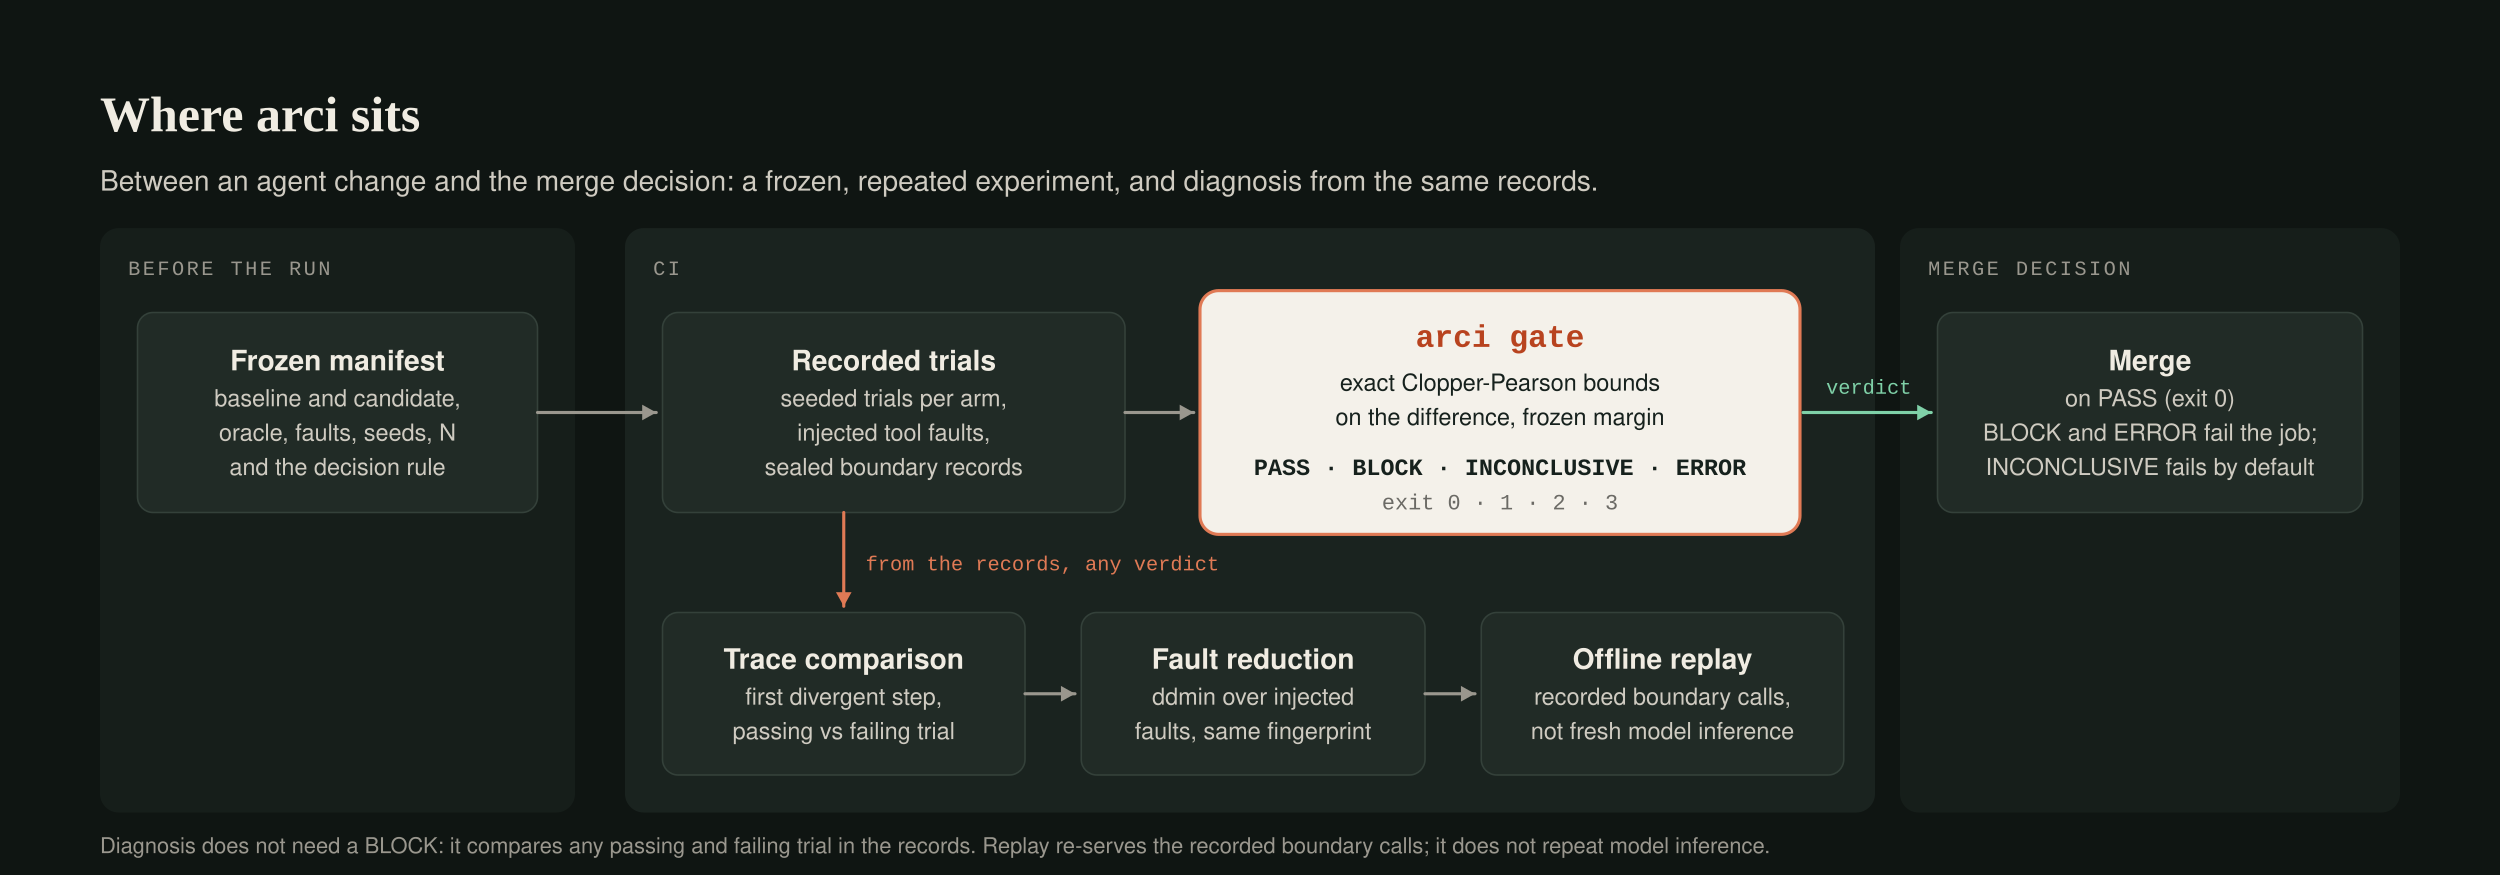
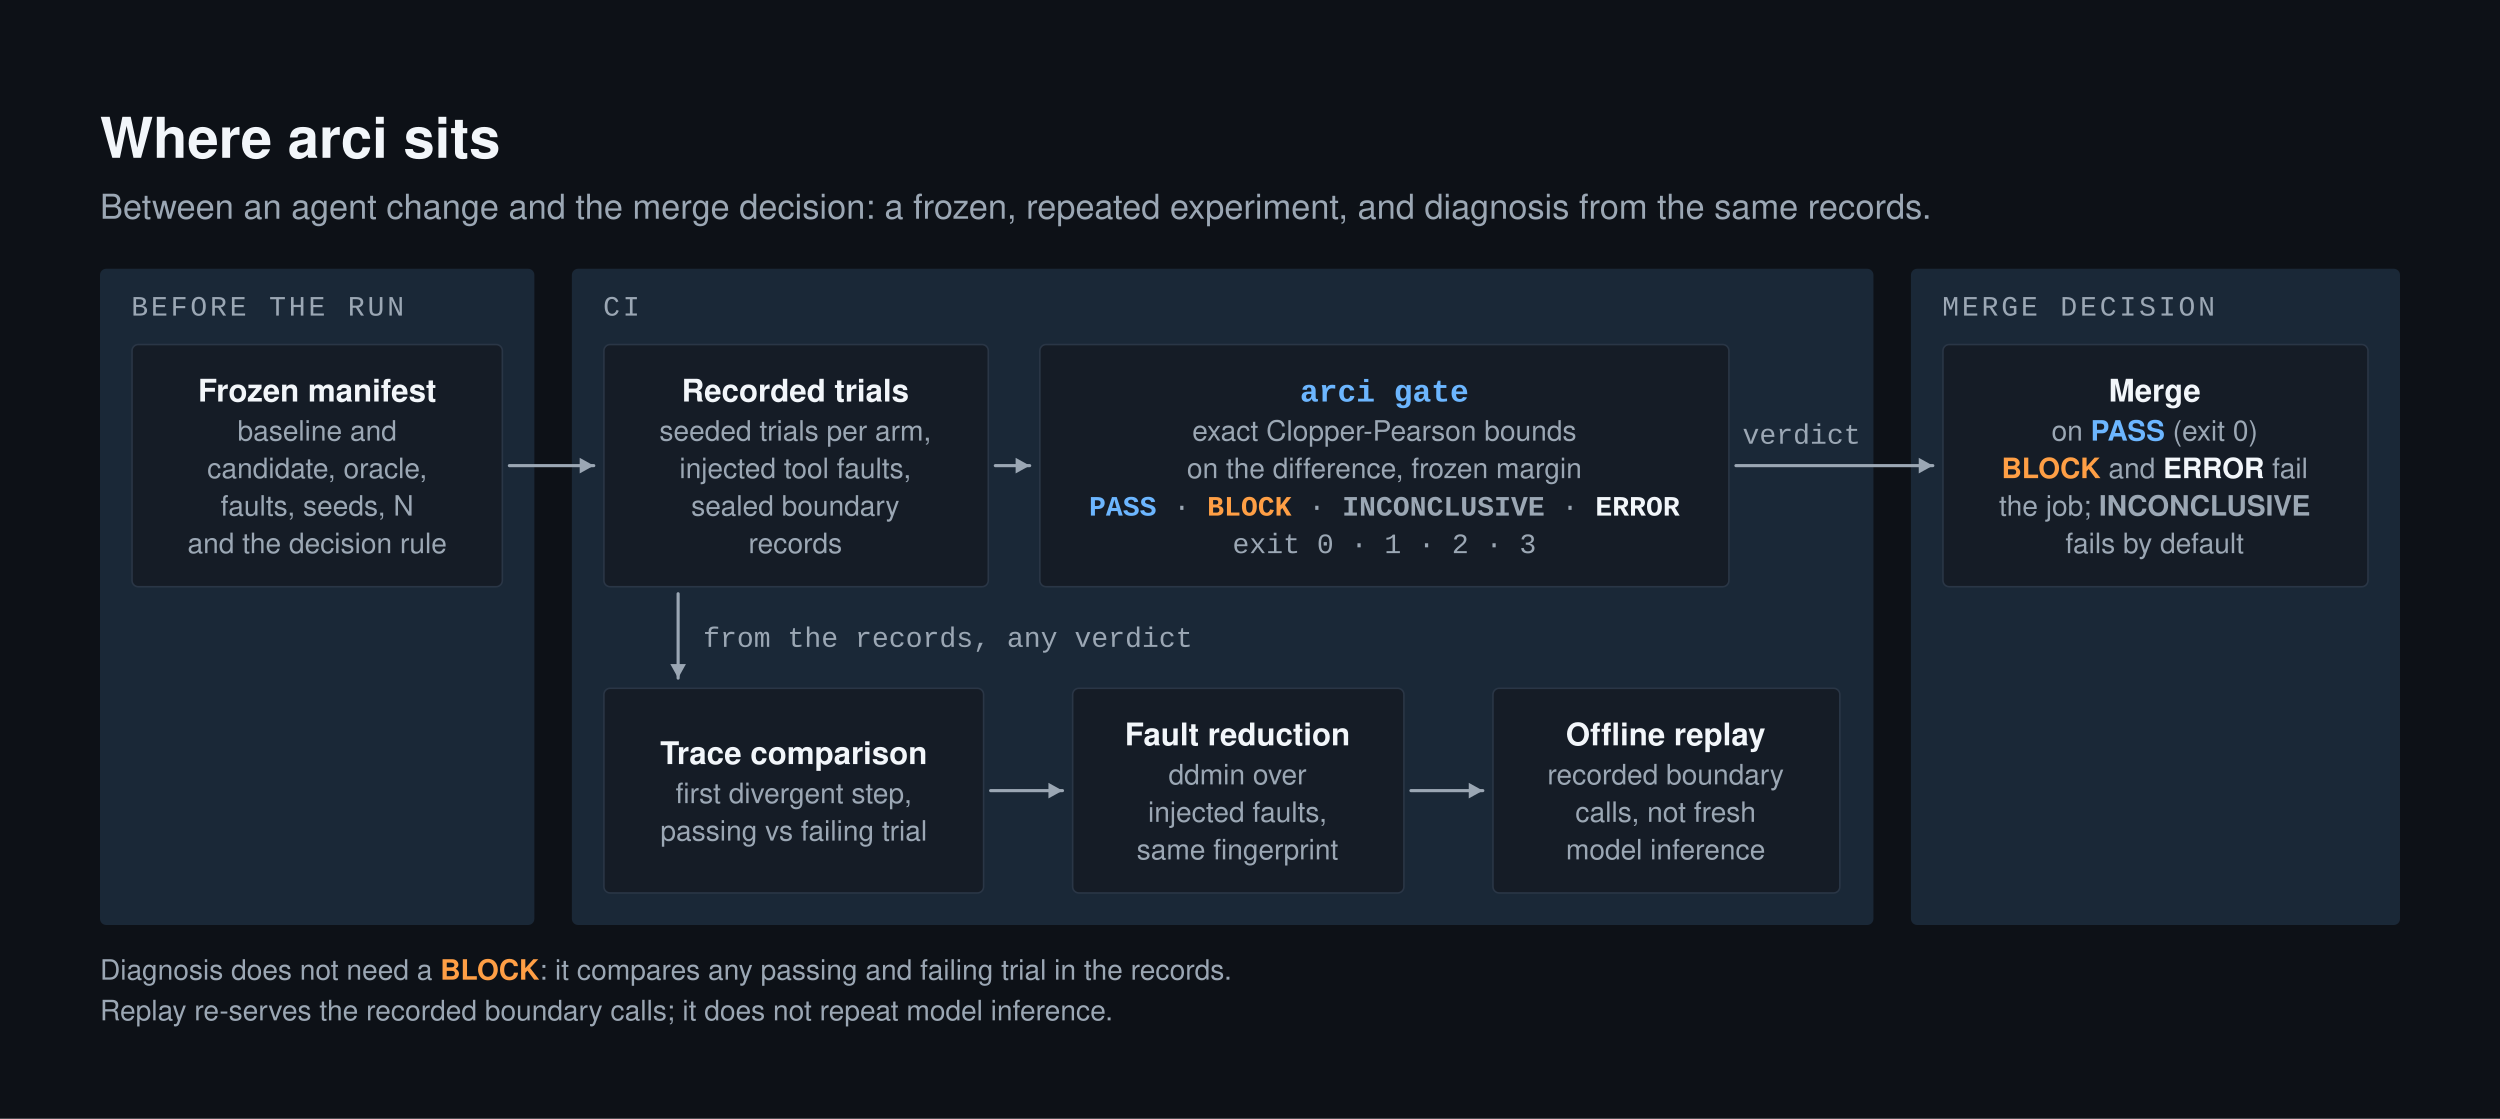
- <svg xmlns="http://www.w3.org/2000/svg" width="1600" height="560" viewBox="0 0 1600 560" role="img" aria-labelledby="title desc">
-   <rect x="0" y="0" width="1600" height="560" fill="#0F1512" />
-   <text x="64" y="84" font-family="Georgia, 'Times New Roman', serif" font-size="32" fill="#F0ECE2" font-weight="600">Where arci sits</text>
-   <text x="64" y="122" font-family="system-ui, -apple-system, 'Segoe UI', Helvetica, Arial, sans-serif" font-size="18" fill="#CFCBC1">Between an agent change and the merge decision: a frozen, repeated experiment, and diagnosis from the same records.</text>
-   <rect x="64" y="146" width="304" height="374" rx="12" fill="#161E1A" />
-   <text x="82" y="176" font-family="ui-monospace, 'SF Mono', Menlo, Consolas, 'Liberation Mono', monospace" font-size="13" fill="#9A978E" letter-spacing="1.56">BEFORE THE RUN</text>
-   <rect x="400" y="146" width="800" height="374" rx="12" fill="#1A231F" />
-   <text x="418" y="176" font-family="ui-monospace, 'SF Mono', Menlo, Consolas, 'Liberation Mono', monospace" font-size="13" fill="#9A978E" letter-spacing="1.56">CI</text>
-   <rect x="1216" y="146" width="320" height="374" rx="12" fill="#161E1A" />
-   <text x="1234" y="176" font-family="ui-monospace, 'SF Mono', Menlo, Consolas, 'Liberation Mono', monospace" font-size="13" fill="#9A978E" letter-spacing="1.56">MERGE DECISION</text>
-   <rect x="88" y="200" width="256" height="128" rx="10" fill="#212B26" stroke="#34413A" stroke-width="1" />
-   <text x="216" y="237" font-family="system-ui, -apple-system, 'Segoe UI', Helvetica, Arial, sans-serif" font-size="18" fill="#F0ECE2" font-weight="600" text-anchor="middle">Frozen manifest</text>
-   <text x="216" y="260" font-family="system-ui, -apple-system, 'Segoe UI', Helvetica, Arial, sans-serif" font-size="15" fill="#CFCBC1" text-anchor="middle">baseline and candidate,</text>
-   <text x="216" y="282" font-family="system-ui, -apple-system, 'Segoe UI', Helvetica, Arial, sans-serif" font-size="15" fill="#CFCBC1" text-anchor="middle">oracle, faults, seeds, N</text>
-   <text x="216" y="304" font-family="system-ui, -apple-system, 'Segoe UI', Helvetica, Arial, sans-serif" font-size="15" fill="#CFCBC1" text-anchor="middle">and the decision rule</text>
-   <rect x="424" y="200" width="296" height="128" rx="10" fill="#212B26" stroke="#34413A" stroke-width="1" />
-   <text x="572" y="237" font-family="system-ui, -apple-system, 'Segoe UI', Helvetica, Arial, sans-serif" font-size="18" fill="#F0ECE2" font-weight="600" text-anchor="middle">Recorded trials</text>
-   <text x="572" y="260" font-family="system-ui, -apple-system, 'Segoe UI', Helvetica, Arial, sans-serif" font-size="15" fill="#CFCBC1" text-anchor="middle">seeded trials per arm,</text>
-   <text x="572" y="282" font-family="system-ui, -apple-system, 'Segoe UI', Helvetica, Arial, sans-serif" font-size="15" fill="#CFCBC1" text-anchor="middle">injected tool faults,</text>
-   <text x="572" y="304" font-family="system-ui, -apple-system, 'Segoe UI', Helvetica, Arial, sans-serif" font-size="15" fill="#CFCBC1" text-anchor="middle">sealed boundary records</text>
-   <rect x="1240" y="200" width="272" height="128" rx="10" fill="#212B26" stroke="#34413A" stroke-width="1" />
-   <text x="1376" y="237" font-family="system-ui, -apple-system, 'Segoe UI', Helvetica, Arial, sans-serif" font-size="18" fill="#F0ECE2" font-weight="600" text-anchor="middle">Merge</text>
-   <text x="1376" y="260" font-family="system-ui, -apple-system, 'Segoe UI', Helvetica, Arial, sans-serif" font-size="15" fill="#CFCBC1" text-anchor="middle">on PASS (exit 0)</text>
-   <text x="1376" y="282" font-family="system-ui, -apple-system, 'Segoe UI', Helvetica, Arial, sans-serif" font-size="15" fill="#CFCBC1" text-anchor="middle">BLOCK and ERROR fail the job;</text>
-   <text x="1376" y="304" font-family="system-ui, -apple-system, 'Segoe UI', Helvetica, Arial, sans-serif" font-size="15" fill="#CFCBC1" text-anchor="middle">INCONCLUSIVE fails by default</text>
-   <rect x="424" y="392" width="232" height="104" rx="10" fill="#212B26" stroke="#34413A" stroke-width="1" />
-   <text x="540" y="428" font-family="system-ui, -apple-system, 'Segoe UI', Helvetica, Arial, sans-serif" font-size="18" fill="#F0ECE2" font-weight="600" text-anchor="middle">Trace comparison</text>
-   <text x="540" y="451" font-family="system-ui, -apple-system, 'Segoe UI', Helvetica, Arial, sans-serif" font-size="15" fill="#CFCBC1" text-anchor="middle">first divergent step,</text>
-   <text x="540" y="473" font-family="system-ui, -apple-system, 'Segoe UI', Helvetica, Arial, sans-serif" font-size="15" fill="#CFCBC1" text-anchor="middle">passing vs failing trial</text>
-   <rect x="692" y="392" width="220" height="104" rx="10" fill="#212B26" stroke="#34413A" stroke-width="1" />
-   <text x="802" y="428" font-family="system-ui, -apple-system, 'Segoe UI', Helvetica, Arial, sans-serif" font-size="18" fill="#F0ECE2" font-weight="600" text-anchor="middle">Fault reduction</text>
-   <text x="802" y="451" font-family="system-ui, -apple-system, 'Segoe UI', Helvetica, Arial, sans-serif" font-size="15" fill="#CFCBC1" text-anchor="middle">ddmin over injected</text>
-   <text x="802" y="473" font-family="system-ui, -apple-system, 'Segoe UI', Helvetica, Arial, sans-serif" font-size="15" fill="#CFCBC1" text-anchor="middle">faults, same fingerprint</text>
-   <rect x="948" y="392" width="232" height="104" rx="10" fill="#212B26" stroke="#34413A" stroke-width="1" />
-   <text x="1064" y="428" font-family="system-ui, -apple-system, 'Segoe UI', Helvetica, Arial, sans-serif" font-size="18" fill="#F0ECE2" font-weight="600" text-anchor="middle">Offline replay</text>
-   <text x="1064" y="451" font-family="system-ui, -apple-system, 'Segoe UI', Helvetica, Arial, sans-serif" font-size="15" fill="#CFCBC1" text-anchor="middle">recorded boundary calls,</text>
-   <text x="1064" y="473" font-family="system-ui, -apple-system, 'Segoe UI', Helvetica, Arial, sans-serif" font-size="15" fill="#CFCBC1" text-anchor="middle">not fresh model inference</text>
-   <rect x="768" y="186" width="384" height="156" rx="12" fill="#F4F1EA" stroke="#E07A55" stroke-width="2" />
-   <text x="960" y="222" font-family="ui-monospace, 'SF Mono', Menlo, Consolas, 'Liberation Mono', monospace" font-size="20" fill="#B8431F" font-weight="600" text-anchor="middle">arci gate</text>
-   <text x="960" y="250" font-family="system-ui, -apple-system, 'Segoe UI', Helvetica, Arial, sans-serif" font-size="15" fill="#16211D" text-anchor="middle">exact Clopper-Pearson bounds</text>
-   <text x="960" y="272" font-family="system-ui, -apple-system, 'Segoe UI', Helvetica, Arial, sans-serif" font-size="15" fill="#16211D" text-anchor="middle">on the difference, frozen margin</text>
-   <text x="960" y="304" font-family="ui-monospace, 'SF Mono', Menlo, Consolas, 'Liberation Mono', monospace" font-size="15" fill="#16211D" font-weight="600" text-anchor="middle">PASS · BLOCK · INCONCLUSIVE · ERROR</text>
-   <text x="960" y="326" font-family="ui-monospace, 'SF Mono', Menlo, Consolas, 'Liberation Mono', monospace" font-size="14" fill="#6B6A65" text-anchor="middle">exit 0 · 1 · 2 · 3</text>
-   <path d="M 344 264 L 420 264" fill="none" stroke="#9A978E" stroke-width="2" stroke-linecap="round" stroke-linejoin="round" />
-   <path d="M 420 264 L 411 269 L 411 259 Z" fill="#9A978E" />
-   <path d="M 720 264 L 764 264" fill="none" stroke="#9A978E" stroke-width="2" stroke-linecap="round" stroke-linejoin="round" />
-   <path d="M 764 264 L 755 269 L 755 259 Z" fill="#9A978E" />
-   <path d="M 1154 264 L 1236 264" fill="none" stroke="#7FD1A8" stroke-width="2" stroke-linecap="round" stroke-linejoin="round" />
-   <path d="M 1236 264 L 1227 269 L 1227 259 Z" fill="#7FD1A8" />
-   <text x="1196" y="252" font-family="ui-monospace, 'SF Mono', Menlo, Consolas, 'Liberation Mono', monospace" font-size="13" fill="#7FD1A8" text-anchor="middle">verdict</text>
-   <path d="M 540 328 L 540 388" fill="none" stroke="#E07A55" stroke-width="2" stroke-linecap="round" stroke-linejoin="round" />
-   <path d="M 540 388 L 535 379 L 545 379 Z" fill="#E07A55" />
-   <text x="554" y="365" font-family="ui-monospace, 'SF Mono', Menlo, Consolas, 'Liberation Mono', monospace" font-size="13" fill="#E07A55">from the records, any verdict</text>
-   <path d="M 656 444 L 688 444" fill="none" stroke="#9A978E" stroke-width="2" stroke-linecap="round" stroke-linejoin="round" />
-   <path d="M 688 444 L 679 449 L 679 439 Z" fill="#9A978E" />
-   <path d="M 912 444 L 944 444" fill="none" stroke="#9A978E" stroke-width="2" stroke-linecap="round" stroke-linejoin="round" />
-   <path d="M 944 444 L 935 449 L 935 439 Z" fill="#9A978E" />
-   <text x="64" y="546" font-family="system-ui, -apple-system, 'Segoe UI', Helvetica, Arial, sans-serif" font-size="14" fill="#9A978E">Diagnosis does not need a BLOCK: it compares any passing and failing trial in the records. Replay re-serves the recorded boundary calls; it does not repeat model inference.</text>
+ <svg xmlns="http://www.w3.org/2000/svg" width="1600" height="716" viewBox="0 0 1600 716" role="img" aria-labelledby="title desc">
+   <rect x="0" y="0" width="1600" height="716" fill="#0D1117" />
+   <text x="64" y="101" font-family="system-ui, -apple-system, 'Segoe UI', Helvetica, Arial, sans-serif" font-size="36" fill="#F2F6FA" font-weight="600">Where arci sits</text>
+   <text x="64" y="140" font-family="system-ui, -apple-system, 'Segoe UI', Helvetica, Arial, sans-serif" font-size="22" fill="#9BA7B4">Between an agent change and the merge decision: a frozen, repeated experiment, and diagnosis from the same records.</text>
+   <rect x="64" y="172" width="278" height="420" rx="4" fill="#6CB6FF" fill-opacity="0.14" />
+   <text x="84" y="202" font-family="ui-monospace, 'SF Mono', Menlo, Consolas, 'Liberation Mono', monospace" font-size="18" fill="#9BA7B4" letter-spacing="1.8">BEFORE THE RUN</text>
+   <rect x="366" y="172" width="833" height="420" rx="4" fill="#6CB6FF" fill-opacity="0.14" />
+   <text x="386" y="202" font-family="ui-monospace, 'SF Mono', Menlo, Consolas, 'Liberation Mono', monospace" font-size="18" fill="#9BA7B4" letter-spacing="1.8">CI</text>
+   <rect x="1223" y="172" width="313" height="420" rx="4" fill="#6CB6FF" fill-opacity="0.14" />
+   <text x="1243" y="202" font-family="ui-monospace, 'SF Mono', Menlo, Consolas, 'Liberation Mono', monospace" font-size="18" fill="#9BA7B4" letter-spacing="1.8">MERGE DECISION</text>
+   <rect x="84.5" y="220.5" width="237" height="155" rx="4" fill="#151C26" stroke="#2A3646" stroke-width="1" />
+   <text x="203" y="257" font-family="system-ui, -apple-system, 'Segoe UI', Helvetica, Arial, sans-serif" font-size="20" fill="#F2F6FA" font-weight="600" text-anchor="middle">Frozen manifest</text>
+   <text x="203" y="282" font-family="system-ui, -apple-system, 'Segoe UI', Helvetica, Arial, sans-serif" font-size="18" fill="#9BA7B4" text-anchor="middle">baseline and</text>
+   <text x="203" y="306" font-family="system-ui, -apple-system, 'Segoe UI', Helvetica, Arial, sans-serif" font-size="18" fill="#9BA7B4" text-anchor="middle">candidate, oracle,</text>
+   <text x="203" y="330" font-family="system-ui, -apple-system, 'Segoe UI', Helvetica, Arial, sans-serif" font-size="18" fill="#9BA7B4" text-anchor="middle">faults, seeds, N</text>
+   <text x="203" y="354" font-family="system-ui, -apple-system, 'Segoe UI', Helvetica, Arial, sans-serif" font-size="18" fill="#9BA7B4" text-anchor="middle">and the decision rule</text>
+   <rect x="386.5" y="220.5" width="246" height="155" rx="4" fill="#151C26" stroke="#2A3646" stroke-width="1" />
+   <text x="509" y="257" font-family="system-ui, -apple-system, 'Segoe UI', Helvetica, Arial, sans-serif" font-size="20" fill="#F2F6FA" font-weight="600" text-anchor="middle">Recorded trials</text>
+   <text x="509" y="282" font-family="system-ui, -apple-system, 'Segoe UI', Helvetica, Arial, sans-serif" font-size="18" fill="#9BA7B4" text-anchor="middle">seeded trials per arm,</text>
+   <text x="509" y="306" font-family="system-ui, -apple-system, 'Segoe UI', Helvetica, Arial, sans-serif" font-size="18" fill="#9BA7B4" text-anchor="middle">injected tool faults,</text>
+   <text x="509" y="330" font-family="system-ui, -apple-system, 'Segoe UI', Helvetica, Arial, sans-serif" font-size="18" fill="#9BA7B4" text-anchor="middle">sealed boundary</text>
+   <text x="509" y="354" font-family="system-ui, -apple-system, 'Segoe UI', Helvetica, Arial, sans-serif" font-size="18" fill="#9BA7B4" text-anchor="middle">records</text>
+   <rect x="1243.5" y="220.5" width="272" height="155" rx="4" fill="#151C26" stroke="#2A3646" stroke-width="1" />
+   <text x="1379" y="257" font-family="system-ui, -apple-system, 'Segoe UI', Helvetica, Arial, sans-serif" font-size="20" fill="#F2F6FA" font-weight="600" text-anchor="middle">Merge</text>
+   <text x="1379" y="282" font-family="system-ui, -apple-system, 'Segoe UI', Helvetica, Arial, sans-serif" font-size="18" fill="#9BA7B4" text-anchor="middle">on <tspan fill="#6CB6FF" font-weight="600">PASS</tspan> (exit 0)</text>
+   <text x="1379" y="306" font-family="system-ui, -apple-system, 'Segoe UI', Helvetica, Arial, sans-serif" font-size="18" fill="#9BA7B4" text-anchor="middle">
+     <tspan fill="#FF9F45" font-weight="600">BLOCK</tspan> and <tspan fill="#F2F6FA" font-weight="600">ERROR</tspan> fail</text>
+   <text x="1379" y="330" font-family="system-ui, -apple-system, 'Segoe UI', Helvetica, Arial, sans-serif" font-size="18" fill="#9BA7B4" text-anchor="middle">the job; <tspan fill="#9BA7B4" font-weight="600">INCONCLUSIVE</tspan>
+   </text>
+   <text x="1379" y="354" font-family="system-ui, -apple-system, 'Segoe UI', Helvetica, Arial, sans-serif" font-size="18" fill="#9BA7B4" text-anchor="middle">fails by default</text>
+   <rect x="386.5" y="440.5" width="243" height="131" rx="4" fill="#151C26" stroke="#2A3646" stroke-width="1" />
+   <text x="508" y="489" font-family="system-ui, -apple-system, 'Segoe UI', Helvetica, Arial, sans-serif" font-size="20" fill="#F2F6FA" font-weight="600" text-anchor="middle">Trace comparison</text>
+   <text x="508" y="514" font-family="system-ui, -apple-system, 'Segoe UI', Helvetica, Arial, sans-serif" font-size="18" fill="#9BA7B4" text-anchor="middle">first divergent step,</text>
+   <text x="508" y="538" font-family="system-ui, -apple-system, 'Segoe UI', Helvetica, Arial, sans-serif" font-size="18" fill="#9BA7B4" text-anchor="middle">passing vs failing trial</text>
+   <rect x="686.5" y="440.5" width="212" height="131" rx="4" fill="#151C26" stroke="#2A3646" stroke-width="1" />
+   <text x="792" y="477" font-family="system-ui, -apple-system, 'Segoe UI', Helvetica, Arial, sans-serif" font-size="20" fill="#F2F6FA" font-weight="600" text-anchor="middle">Fault reduction</text>
+   <text x="792" y="502" font-family="system-ui, -apple-system, 'Segoe UI', Helvetica, Arial, sans-serif" font-size="18" fill="#9BA7B4" text-anchor="middle">ddmin over</text>
+   <text x="792" y="526" font-family="system-ui, -apple-system, 'Segoe UI', Helvetica, Arial, sans-serif" font-size="18" fill="#9BA7B4" text-anchor="middle">injected faults,</text>
+   <text x="792" y="550" font-family="system-ui, -apple-system, 'Segoe UI', Helvetica, Arial, sans-serif" font-size="18" fill="#9BA7B4" text-anchor="middle">same fingerprint</text>
+   <rect x="955.5" y="440.5" width="222" height="131" rx="4" fill="#151C26" stroke="#2A3646" stroke-width="1" />
+   <text x="1066" y="477" font-family="system-ui, -apple-system, 'Segoe UI', Helvetica, Arial, sans-serif" font-size="20" fill="#F2F6FA" font-weight="600" text-anchor="middle">Offline replay</text>
+   <text x="1066" y="502" font-family="system-ui, -apple-system, 'Segoe UI', Helvetica, Arial, sans-serif" font-size="18" fill="#9BA7B4" text-anchor="middle">recorded boundary</text>
+   <text x="1066" y="526" font-family="system-ui, -apple-system, 'Segoe UI', Helvetica, Arial, sans-serif" font-size="18" fill="#9BA7B4" text-anchor="middle">calls, not fresh</text>
+   <text x="1066" y="550" font-family="system-ui, -apple-system, 'Segoe UI', Helvetica, Arial, sans-serif" font-size="18" fill="#9BA7B4" text-anchor="middle">model inference</text>
+   <rect x="665.5" y="220.5" width="441" height="155" rx="4" fill="#151C26" stroke="#2A3646" stroke-width="1" />
+   <text x="886" y="257" font-family="ui-monospace, 'SF Mono', Menlo, Consolas, 'Liberation Mono', monospace" font-size="20" fill="#6CB6FF" font-weight="600" text-anchor="middle">arci gate</text>
+   <text x="886" y="282" font-family="system-ui, -apple-system, 'Segoe UI', Helvetica, Arial, sans-serif" font-size="18" fill="#9BA7B4" text-anchor="middle">exact Clopper-Pearson bounds</text>
+   <text x="886" y="306" font-family="system-ui, -apple-system, 'Segoe UI', Helvetica, Arial, sans-serif" font-size="18" fill="#9BA7B4" text-anchor="middle">on the difference, frozen margin</text>
+   <text x="886" y="330" font-family="ui-monospace, 'SF Mono', Menlo, Consolas, 'Liberation Mono', monospace" font-size="18" fill="#9BA7B4" text-anchor="middle">
+     <tspan fill="#6CB6FF" font-weight="600">PASS</tspan> · <tspan fill="#FF9F45" font-weight="600">BLOCK</tspan> · <tspan fill="#9BA7B4" font-weight="600">INCONCLUSIVE</tspan> · <tspan fill="#F2F6FA" font-weight="600">ERROR</tspan>
+   </text>
+   <text x="886" y="354" font-family="ui-monospace, 'SF Mono', Menlo, Consolas, 'Liberation Mono', monospace" font-size="18" fill="#9BA7B4" text-anchor="middle">exit 0 · 1 · 2 · 3</text>
+   <path d="M 326 298 L 380 298" fill="none" stroke="#9BA7B4" stroke-width="2" stroke-linecap="round" stroke-linejoin="round" />
+   <path d="M 380 298 L 371 303 L 371 293 Z" fill="#9BA7B4" />
+   <path d="M 637 298 L 659 298" fill="none" stroke="#9BA7B4" stroke-width="2" stroke-linecap="round" stroke-linejoin="round" />
+   <path d="M 659 298 L 650 303 L 650 293 Z" fill="#9BA7B4" />
+   <path d="M 1111 298 L 1237 298" fill="none" stroke="#9BA7B4" stroke-width="2" stroke-linecap="round" stroke-linejoin="round" />
+   <path d="M 1237 298 L 1228 303 L 1228 293 Z" fill="#9BA7B4" />
+   <text x="1153" y="284" font-family="ui-monospace, 'SF Mono', Menlo, Consolas, 'Liberation Mono', monospace" font-size="18" fill="#9BA7B4" text-anchor="middle">verdict</text>
+   <path d="M 434 380 L 434 434" fill="none" stroke="#9BA7B4" stroke-width="2" stroke-linecap="round" stroke-linejoin="round" />
+   <path d="M 434 434 L 429 425 L 439 425 Z" fill="#9BA7B4" />
+   <text x="450" y="414" font-family="ui-monospace, 'SF Mono', Menlo, Consolas, 'Liberation Mono', monospace" font-size="18" fill="#9BA7B4">from the records, any verdict</text>
+   <path d="M 634 506 L 680 506" fill="none" stroke="#9BA7B4" stroke-width="2" stroke-linecap="round" stroke-linejoin="round" />
+   <path d="M 680 506 L 671 511 L 671 501 Z" fill="#9BA7B4" />
+   <path d="M 903 506 L 949 506" fill="none" stroke="#9BA7B4" stroke-width="2" stroke-linecap="round" stroke-linejoin="round" />
+   <path d="M 949 506 L 940 511 L 940 501 Z" fill="#9BA7B4" />
+   <text x="64" y="627" font-family="system-ui, -apple-system, 'Segoe UI', Helvetica, Arial, sans-serif" font-size="18" fill="#9BA7B4">Diagnosis does not need a <tspan fill="#FF9F45" font-weight="600">BLOCK</tspan>: it compares any passing and failing trial in the records.</text>
+   <text x="64" y="653" font-family="system-ui, -apple-system, 'Segoe UI', Helvetica, Arial, sans-serif" font-size="18" fill="#9BA7B4">Replay re-serves the recorded boundary calls; it does not repeat model inference.</text>
</svg>
